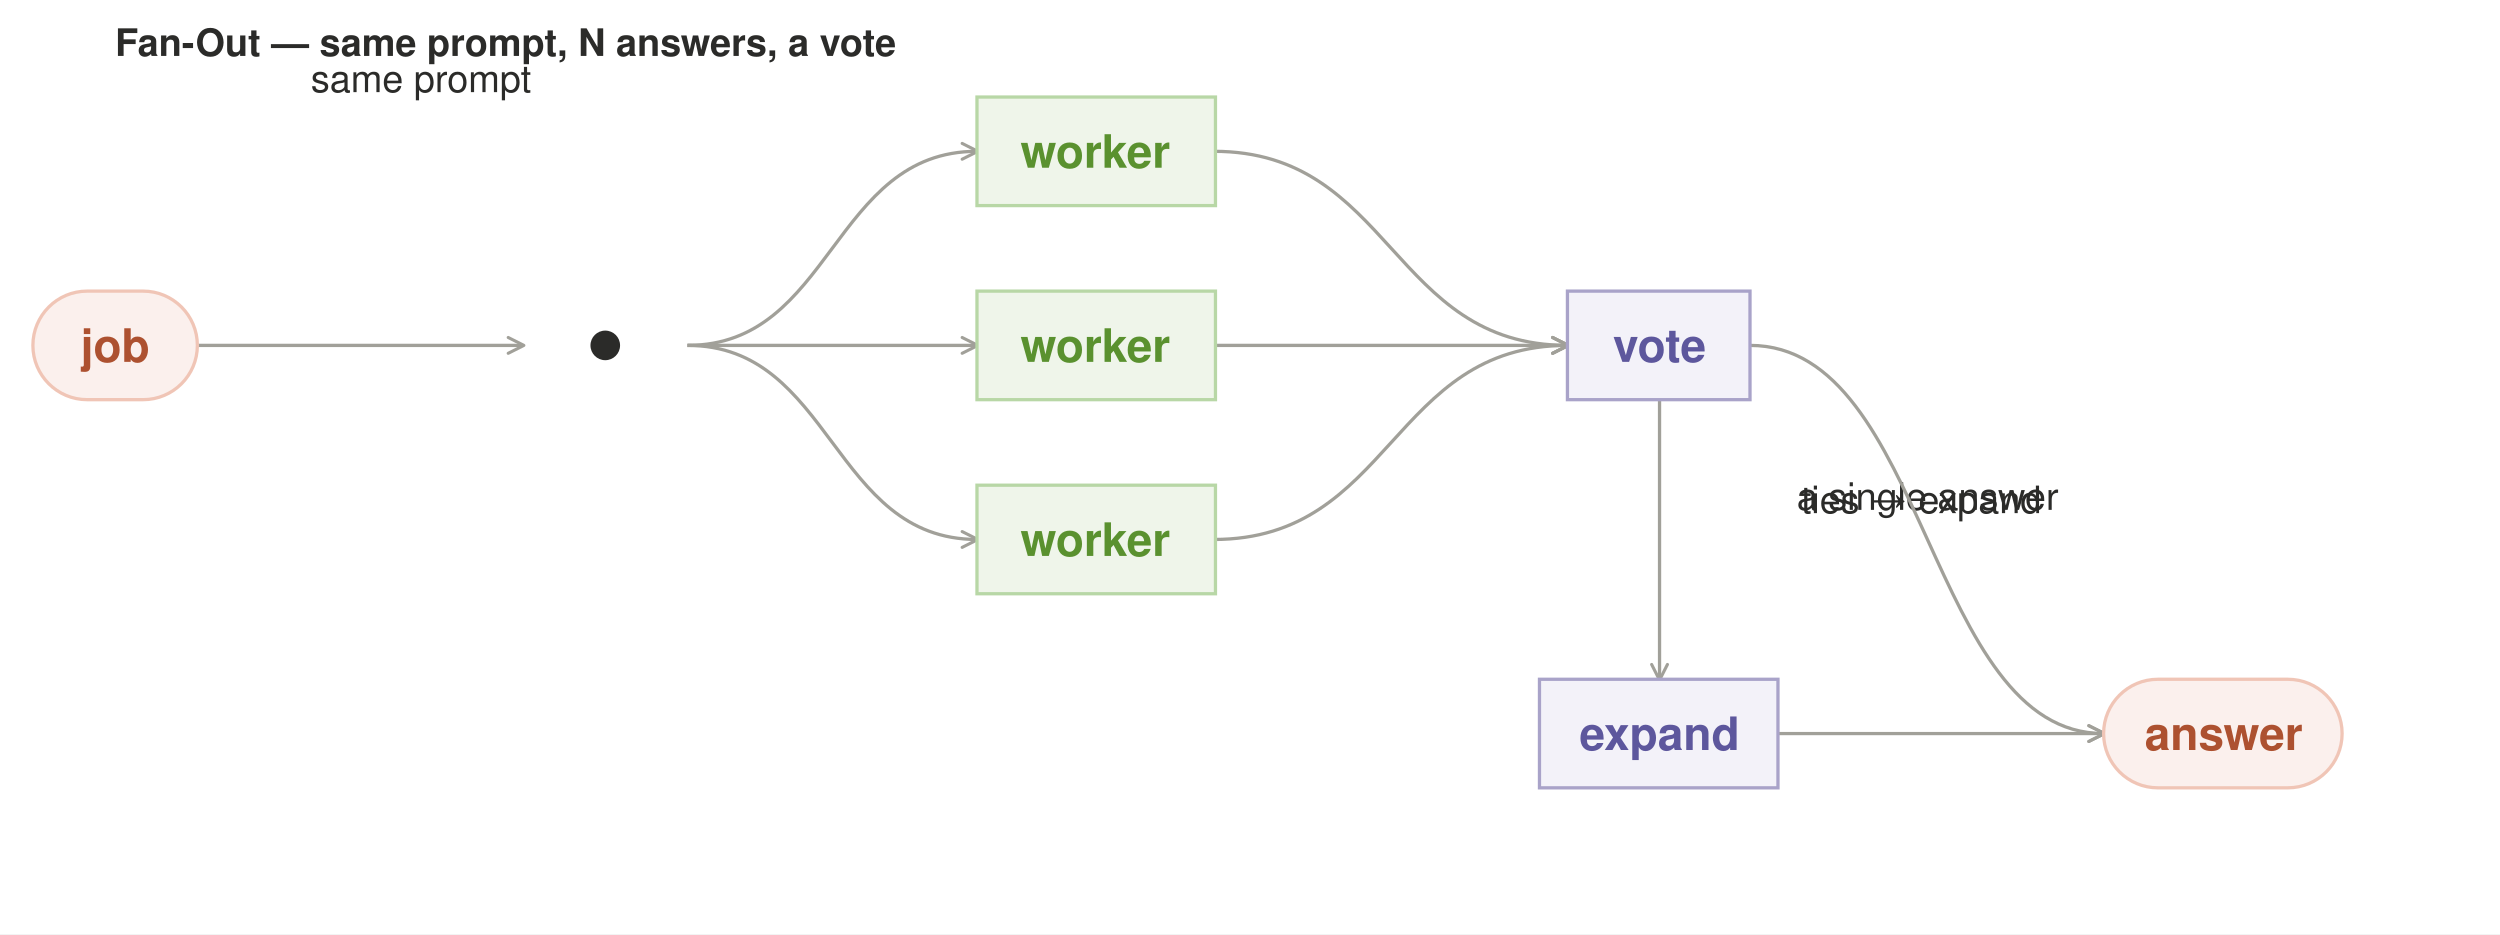
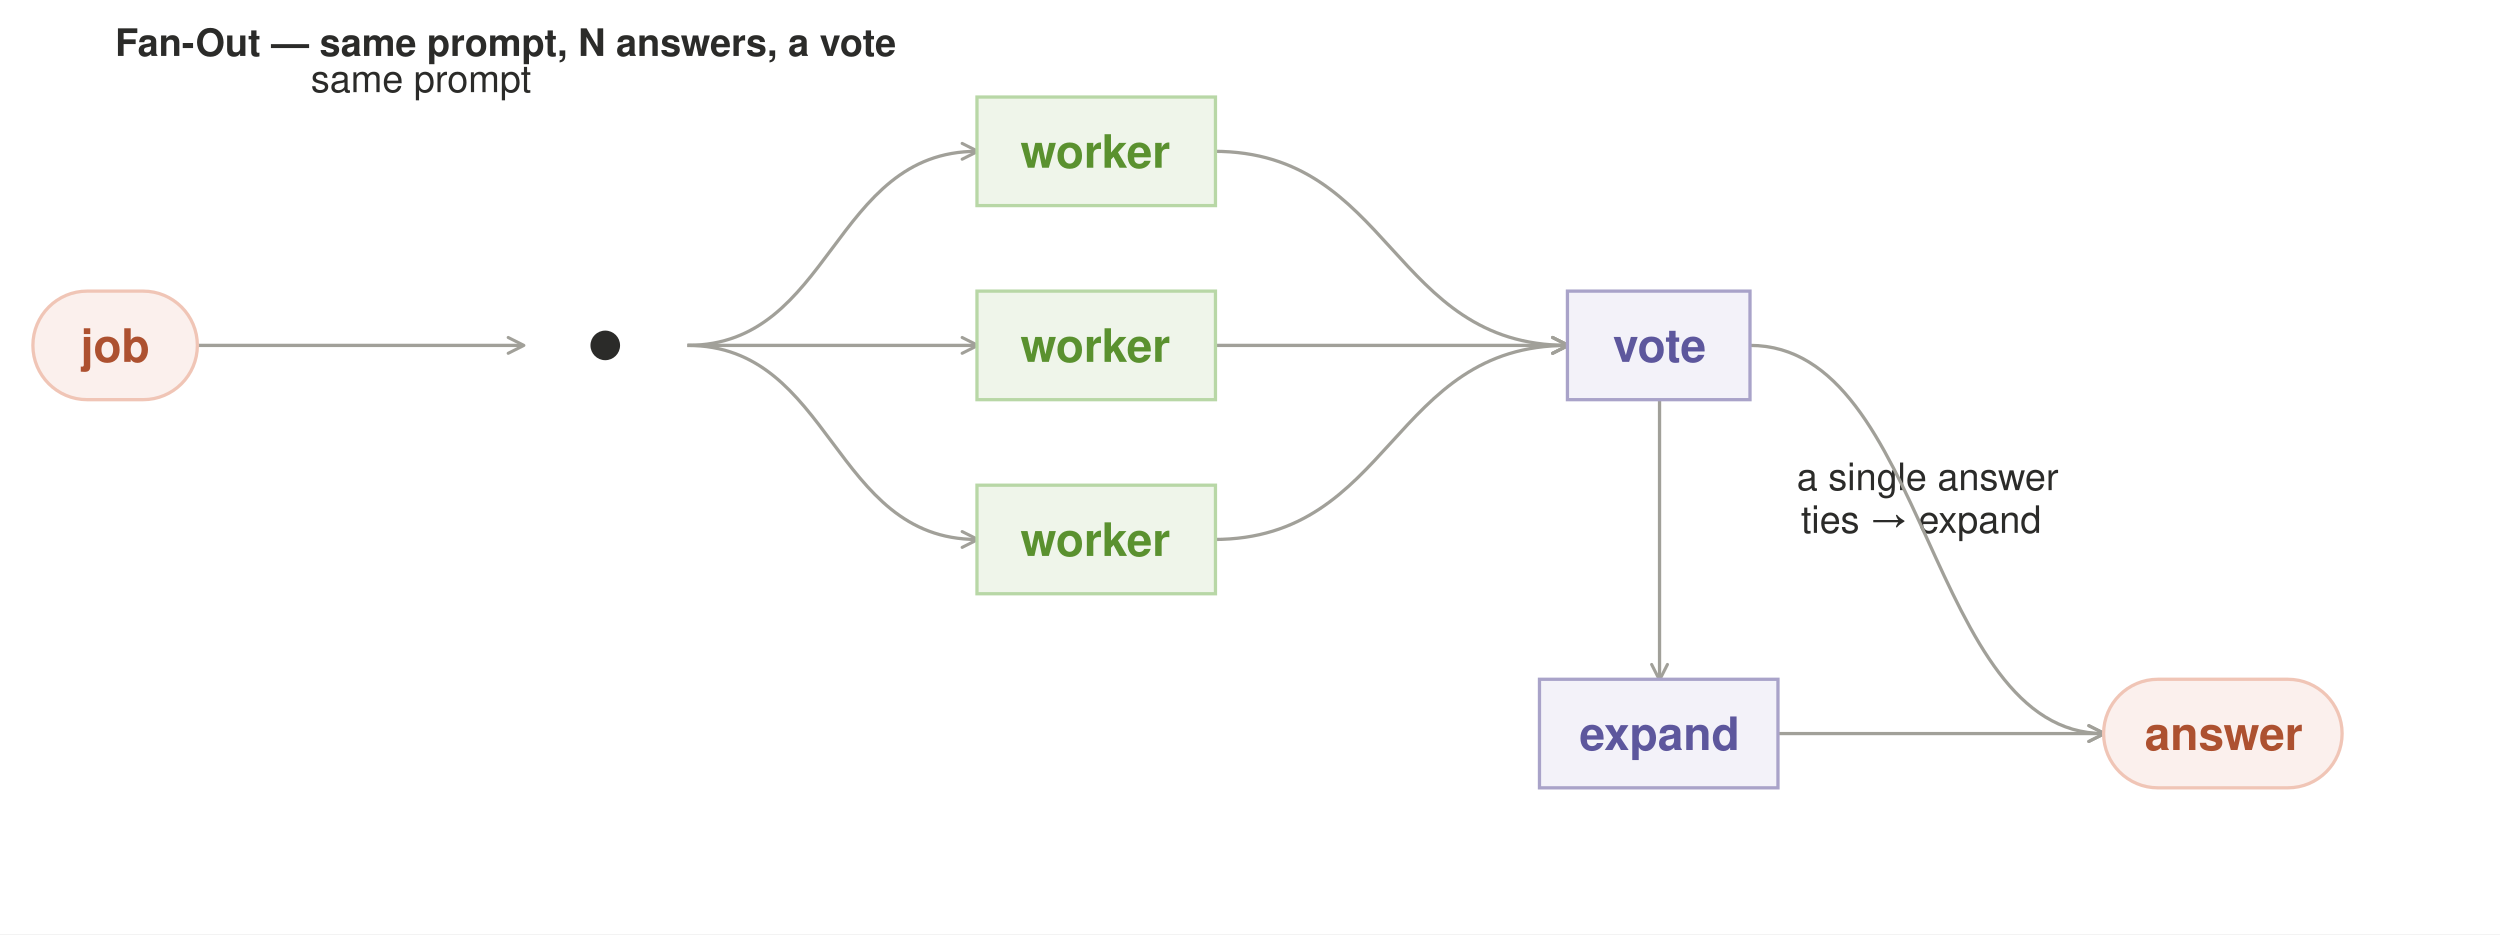
<svg xmlns="http://www.w3.org/2000/svg" viewBox="0 0 1520 568" font-family="Avenir Next, Nunito, Segoe UI, Helvetica, Arial, sans-serif">
  <defs>
    <marker id="ha" markerWidth="13.3" markerHeight="13.3" refX="11" refY="7.0" orient="auto" markerUnits="userSpaceOnUse">
      <path d="M2 2.2 L11.5 7.0 L2 11.8" fill="none" stroke="#a1a099" stroke-width="1.9" stroke-linecap="round" stroke-linejoin="round" />
    </marker>
    <marker id="Ha" markerWidth="18.1" markerHeight="18.1" refX="15" refY="9.5" orient="auto" markerUnits="userSpaceOnUse">
      <path d="M2 3.0 L15.6 9.5 L2 16.0" fill="none" stroke="#a1a099" stroke-width="3.0" stroke-linecap="round" stroke-linejoin="round" />
    </marker>
    <marker id="hg" markerWidth="13.3" markerHeight="13.3" refX="11" refY="7.0" orient="auto" markerUnits="userSpaceOnUse">
      <path d="M2 2.2 L11.5 7.0 L2 11.8" fill="none" stroke="#5a912f" stroke-width="1.9" stroke-linecap="round" stroke-linejoin="round" />
    </marker>
    <marker id="Hg" markerWidth="18.1" markerHeight="18.1" refX="15" refY="9.5" orient="auto" markerUnits="userSpaceOnUse">
      <path d="M2 3.0 L15.6 9.5 L2 16.0" fill="none" stroke="#5a912f" stroke-width="3.0" stroke-linecap="round" stroke-linejoin="round" />
    </marker>
    <marker id="hp" markerWidth="13.3" markerHeight="13.3" refX="11" refY="7.0" orient="auto" markerUnits="userSpaceOnUse">
      <path d="M2 2.2 L11.5 7.0 L2 11.8" fill="none" stroke="#5d579d" stroke-width="1.9" stroke-linecap="round" stroke-linejoin="round" />
    </marker>
    <marker id="Hp" markerWidth="18.1" markerHeight="18.1" refX="15" refY="9.5" orient="auto" markerUnits="userSpaceOnUse">
      <path d="M2 3.0 L15.6 9.5 L2 16.0" fill="none" stroke="#5d579d" stroke-width="3.0" stroke-linecap="round" stroke-linejoin="round" />
    </marker>
    <marker id="hc" markerWidth="13.3" markerHeight="13.3" refX="11" refY="7.0" orient="auto" markerUnits="userSpaceOnUse">
      <path d="M2 2.2 L11.5 7.0 L2 11.8" fill="none" stroke="#ad5130" stroke-width="1.9" stroke-linecap="round" stroke-linejoin="round" />
    </marker>
    <marker id="Hc" markerWidth="18.1" markerHeight="18.1" refX="15" refY="9.5" orient="auto" markerUnits="userSpaceOnUse">
      <path d="M2 3.0 L15.6 9.5 L2 16.0" fill="none" stroke="#ad5130" stroke-width="3.0" stroke-linecap="round" stroke-linejoin="round" />
    </marker>
    <marker id="hk" markerWidth="13.3" markerHeight="13.3" refX="11" refY="7.0" orient="auto" markerUnits="userSpaceOnUse">
      <path d="M2 2.2 L11.5 7.0 L2 11.8" fill="none" stroke="#2b2b29" stroke-width="1.9" stroke-linecap="round" stroke-linejoin="round" />
    </marker>
    <marker id="Hk" markerWidth="18.1" markerHeight="18.1" refX="15" refY="9.5" orient="auto" markerUnits="userSpaceOnUse">
      <path d="M2 3.0 L15.6 9.5 L2 16.0" fill="none" stroke="#2b2b29" stroke-width="3.0" stroke-linecap="round" stroke-linejoin="round" />
    </marker>
  </defs>
  <rect width="1520" height="568" fill="#fff" />
  <text x="70" y="34" text-anchor="start" fill="#2b2b29" font-size="23" font-weight="700">Fan-Out — same prompt, N answers, a vote</text>
  <text x="256" y="56" text-anchor="middle" fill="#2b2b29" font-size="23">same prompt</text>
-   <text x="1172" y="310" text-anchor="middle" fill="#2b2b29" font-size="23">a single answer</text>
-   <text x="1095" y="312" text-anchor="start" fill="#2b2b29" font-size="23">ties → expand</text>
+   <text x="1172" y="298" text-anchor="middle" fill="#2b2b29" font-size="23">a single answer</text>
+   <text x="1095" y="324" text-anchor="start" fill="#2b2b29" font-size="23">ties → expand</text>
  <path d="M 120 210 C 219 210, 219 210, 318 210" fill="none" stroke="#a1a099" stroke-width="2" marker-end="url(#ha)" />
  <path d="M 418 210 C 506 210, 506 92, 594 92" fill="none" stroke="#a1a099" stroke-width="2" marker-end="url(#ha)" />
  <path d="M 418 210 C 506 210, 506 210, 594 210" fill="none" stroke="#a1a099" stroke-width="2" marker-end="url(#ha)" />
  <path d="M 418 210 C 506 210, 506 328, 594 328" fill="none" stroke="#a1a099" stroke-width="2" marker-end="url(#ha)" />
  <path d="M 738 92 C 846 92, 846 210, 953 210" fill="none" stroke="#a1a099" stroke-width="2" marker-end="url(#ha)" />
  <path d="M 738 210 C 846 210, 846 210, 953 210" fill="none" stroke="#a1a099" stroke-width="2" marker-end="url(#ha)" />
  <path d="M 738 328 C 846 328, 846 210, 953 210" fill="none" stroke="#a1a099" stroke-width="2" marker-end="url(#ha)" />
  <path d="M 1064 210 C 1172 210, 1172 446, 1279 446" fill="none" stroke="#a1a099" stroke-width="2" marker-end="url(#ha)" />
  <path d="M 1009 243 C 1009 269, 1009 387, 1009 413" fill="none" stroke="#a1a099" stroke-width="2" marker-end="url(#ha)" />
  <path d="M 1081 446 C 1180 446, 1180 446, 1279 446" fill="none" stroke="#a1a099" stroke-width="2" marker-end="url(#ha)" />
  <rect x="20" y="177" width="100" height="66" rx="33" fill="#fbf0ed" stroke="#f0c5b6" stroke-width="2" />
  <text x="70" y="220" text-anchor="middle" fill="#ad5130" font-size="28" font-weight="600">job</text>
  <circle cx="368" cy="210" r="9" fill="#2b2b29" />
  <rect x="594" y="59" width="145" height="66" rx="0" fill="#eff5ea" stroke="#b8d7a6" stroke-width="2" />
  <text x="666" y="102" text-anchor="middle" fill="#5a912f" font-size="28" font-weight="600">worker</text>
  <rect x="594" y="177" width="145" height="66" rx="0" fill="#eff5ea" stroke="#b8d7a6" stroke-width="2" />
  <text x="666" y="220" text-anchor="middle" fill="#5a912f" font-size="28" font-weight="600">worker</text>
  <rect x="594" y="295" width="145" height="66" rx="0" fill="#eff5ea" stroke="#b8d7a6" stroke-width="2" />
  <text x="666" y="338" text-anchor="middle" fill="#5a912f" font-size="28" font-weight="600">worker</text>
  <rect x="953" y="177" width="111" height="66" rx="0" fill="#f3f2f9" stroke="#a9a3c9" stroke-width="2" />
  <text x="1009" y="220" text-anchor="middle" fill="#5d579d" font-size="28" font-weight="600">vote</text>
  <rect x="936" y="413" width="145" height="66" rx="0" fill="#f3f2f9" stroke="#a9a3c9" stroke-width="2" />
  <text x="1009" y="456" text-anchor="middle" fill="#5d579d" font-size="28" font-weight="600">expand</text>
  <rect x="1279" y="413" width="145" height="66" rx="33" fill="#fbf0ed" stroke="#f0c5b6" stroke-width="2" />
  <text x="1352" y="456" text-anchor="middle" fill="#ad5130" font-size="28" font-weight="600">answer</text>
</svg>
